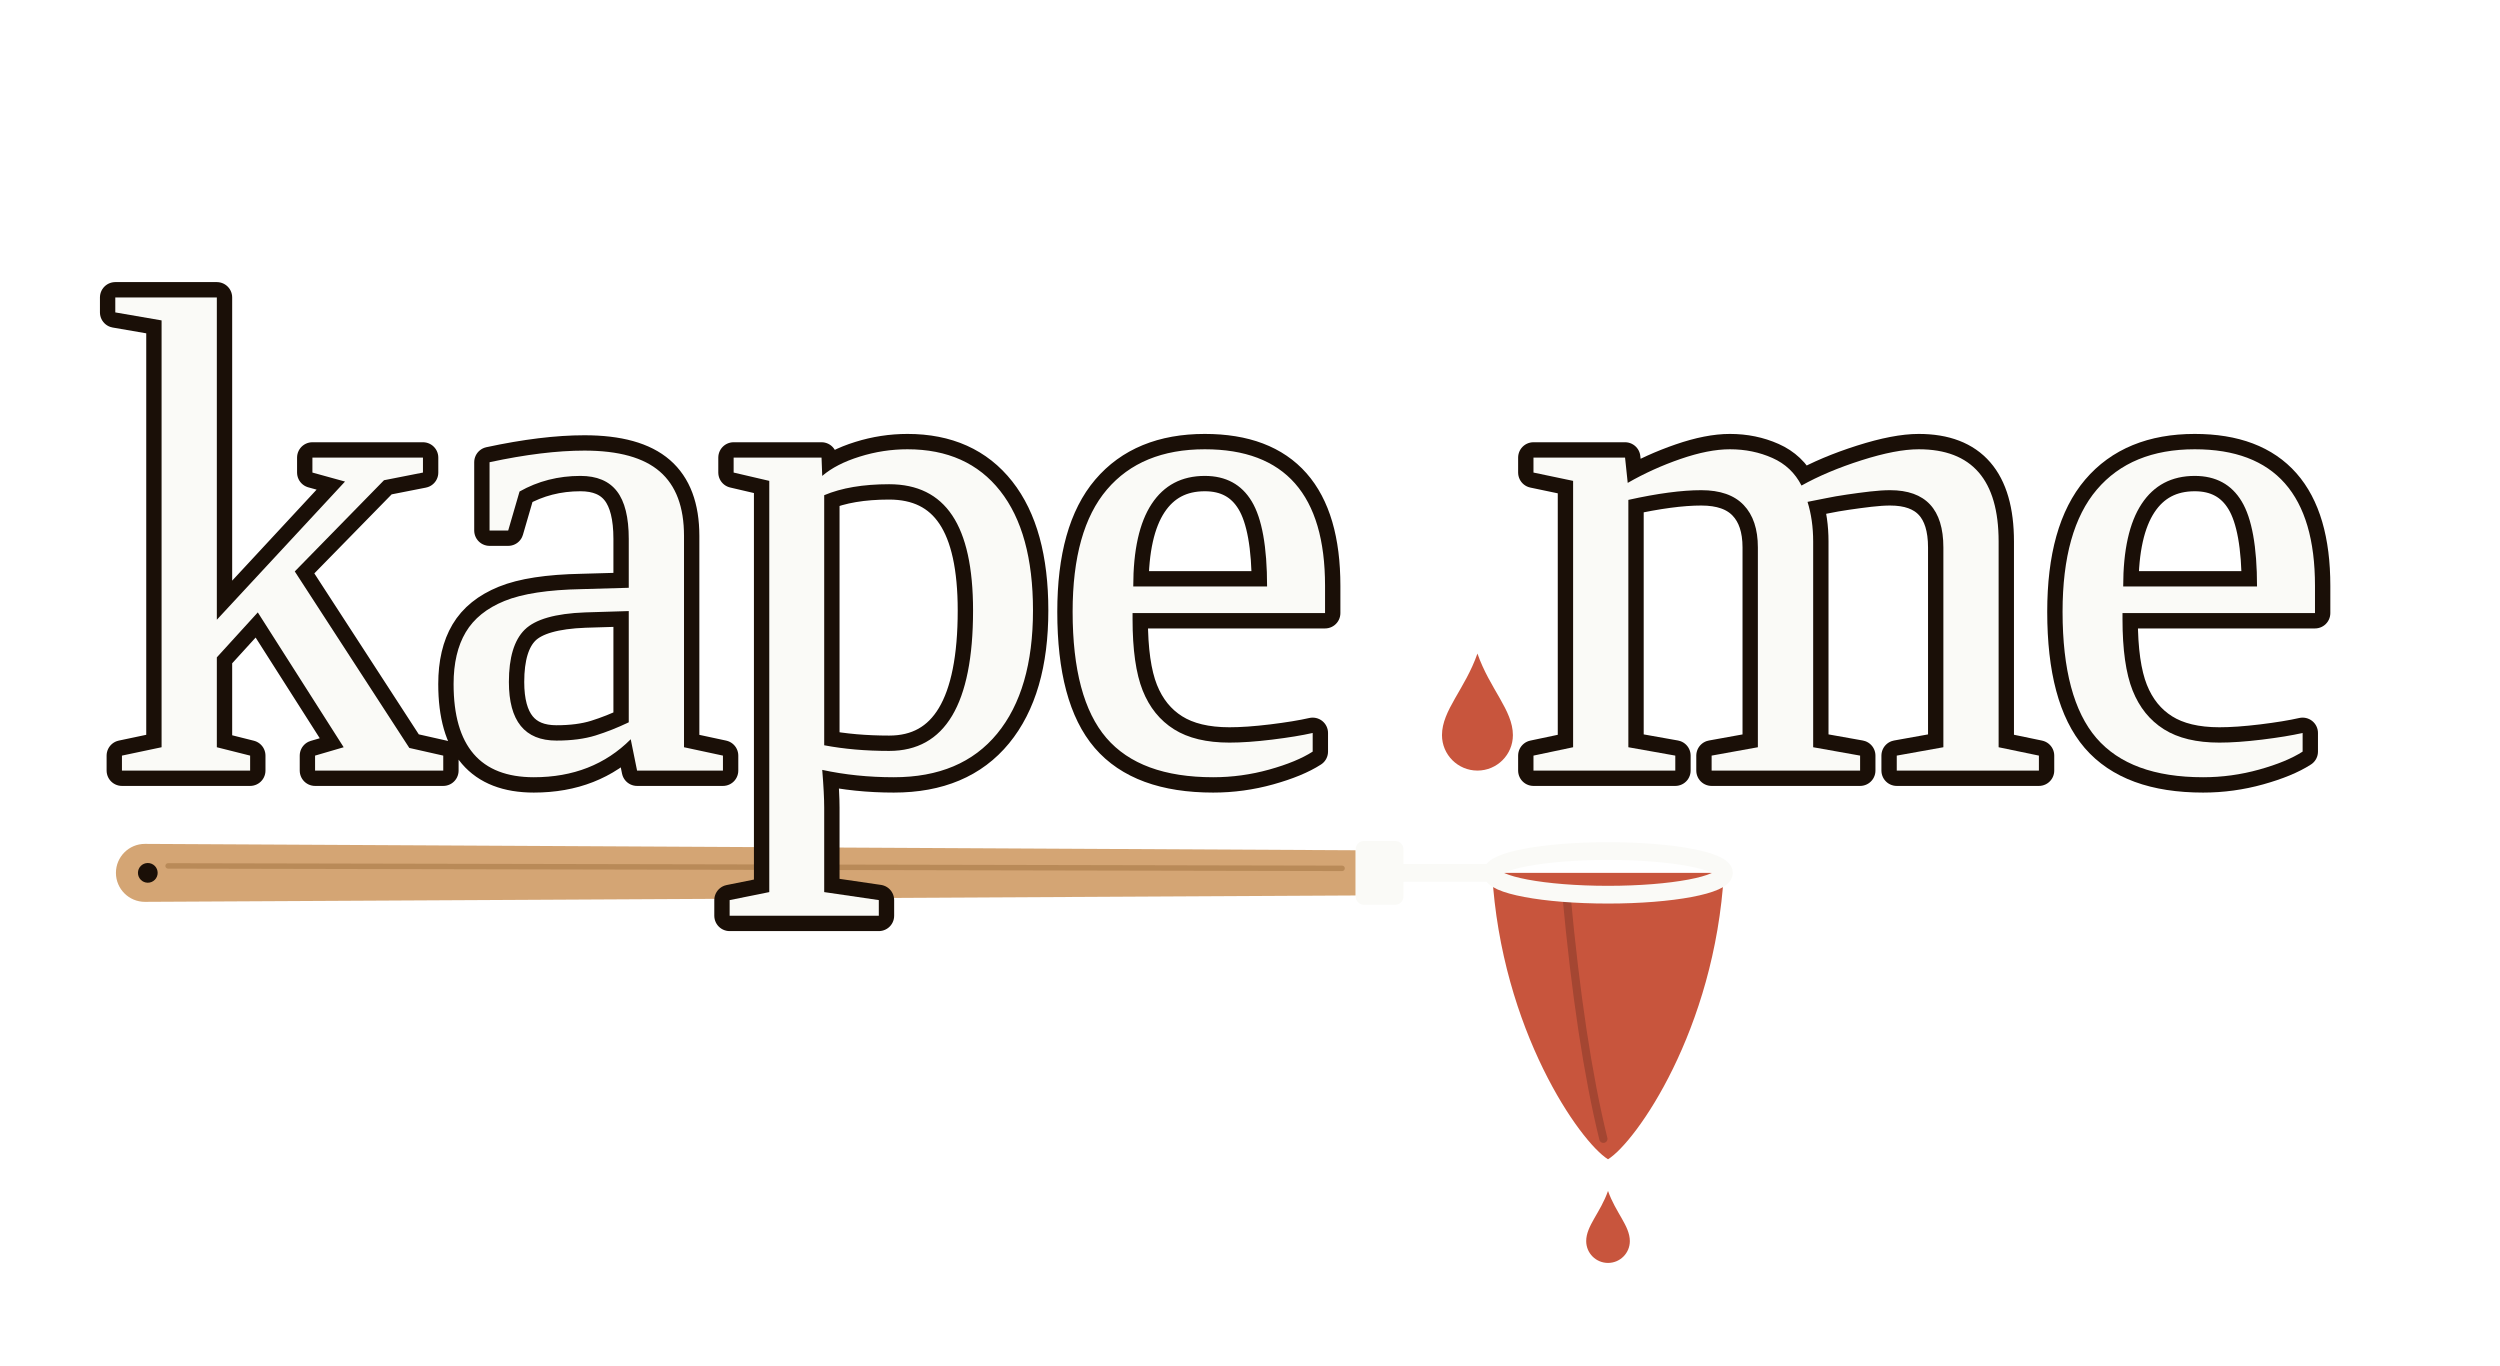
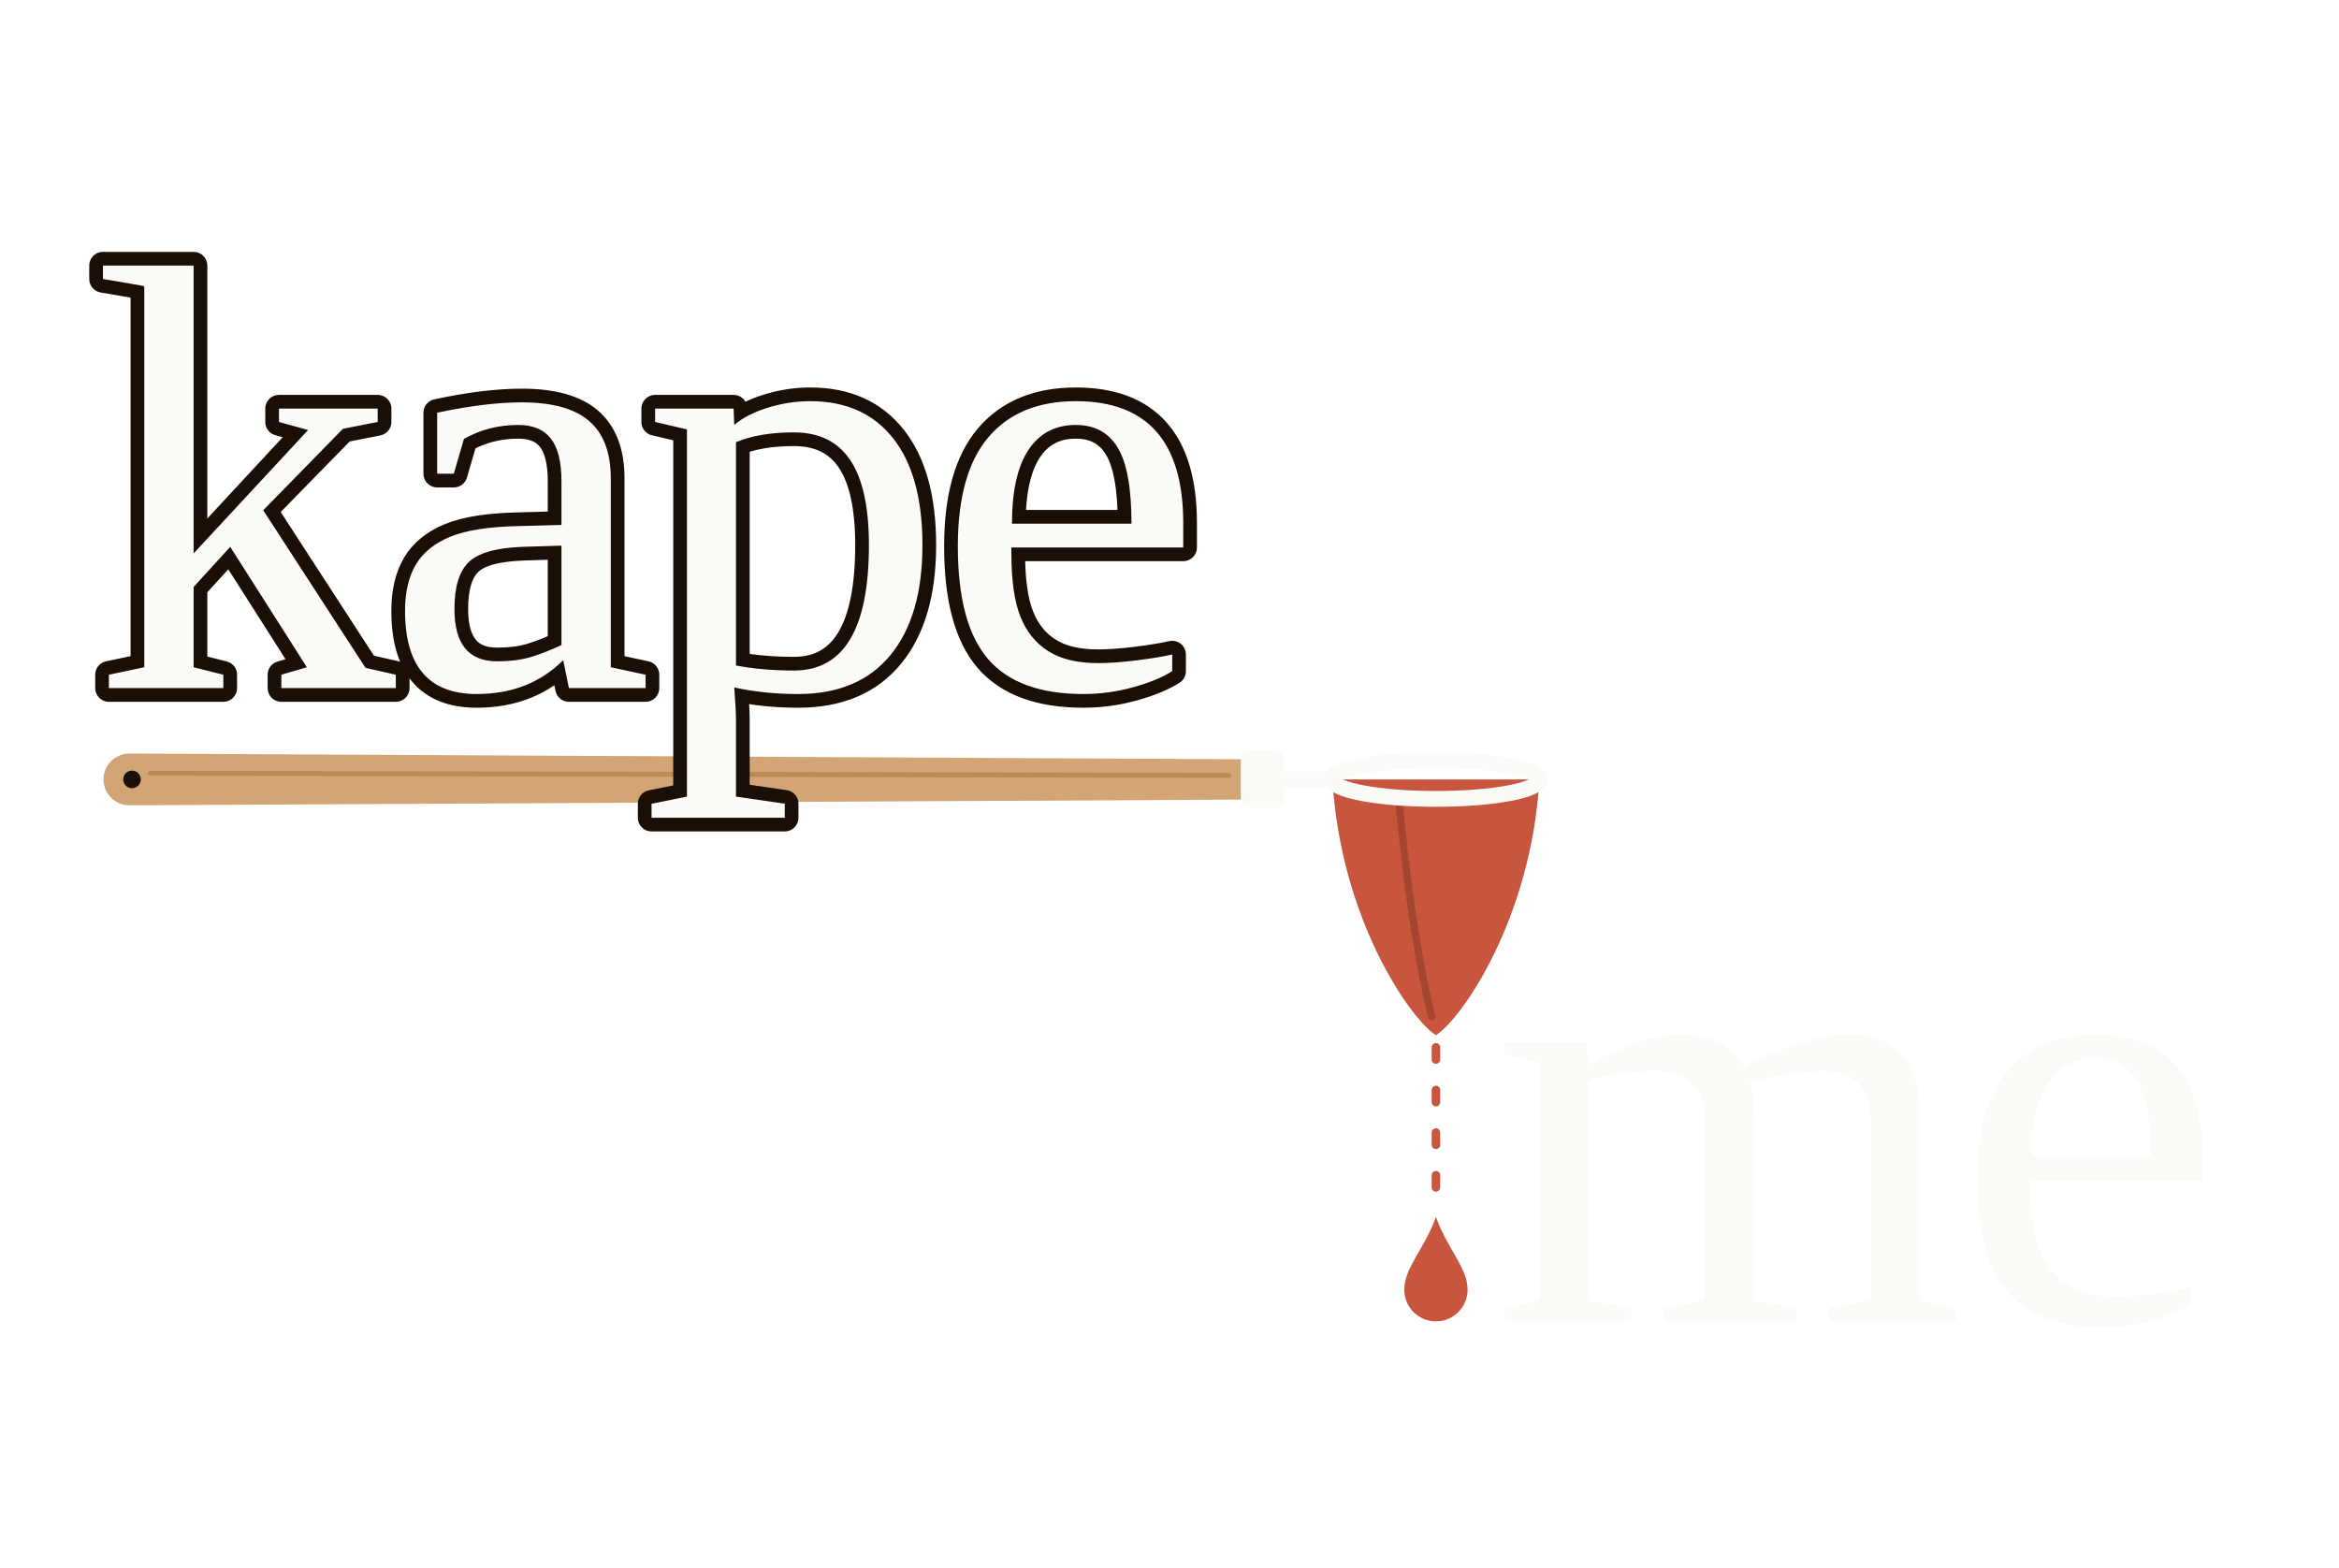
- <svg xmlns="http://www.w3.org/2000/svg" id="s" width="733.215" height="400.382" viewBox="50 74 733.215 400.382">
+ <svg xmlns="http://www.w3.org/2000/svg" id="s" width="768.209" height="515" viewBox="50 74 768.209 515">
  <g id="art">
-     <path d="M483.312 265.68 C479.673 276.08 472.913 282.32 472.913 289.6 a10.4 10.4 0 0 0 20.8 0 C493.712 282.32 486.952 276.08 483.312 265.68 Z" fill="#C8553D" />
-     <path d="M92.5 321.5 L447.609 323.37 L447.609 336.63 L92.5 338.5 A8.5 8.5 0 0 1 92.5 321.5 Z" fill="#D4A574" />
-     <path d="M99.3 327.96 L443.609 328.674" stroke="#B98A58" stroke-width="1.6" stroke-linecap="round" />
+     <path d="M92.5 321.5 L457.609 323.37 L457.609 336.63 L92.5 338.5 A8.5 8.5 0 0 1 92.5 321.5 Z" fill="#D4A574" />
+     <path d="M99.3 327.96 L453.609 328.674" stroke="#B98A58" stroke-width="1.6" stroke-linecap="round" />
    <circle cx="93.35" cy="330" r="2.89" fill="#1A0F07" />
-     <rect x="447.609" y="320.65" width="14" height="18.7" rx="2.4" fill="#FAFAF7" />
-     <path d="M461.609 330 H487.609" stroke="#FAFAF7" stroke-width="5.2" stroke-linecap="round" />
+     <rect x="457.609" y="320.65" width="14" height="18.7" rx="2.4" fill="#FAFAF7" />
+     <path d="M471.609 330 H487.609" stroke="#FAFAF7" stroke-width="5.2" stroke-linecap="round" />
    <path d="M487.609 330 C490.329 376.2 513.449 408.96 521.609 414 C529.769 408.96 552.889 376.2 555.609 330 Z" fill="#C8553D" />
    <path d="M509.369 336 Q513.449 380.4 520.249 408" stroke="#000" stroke-opacity=".18" stroke-width="2.4" fill="none" stroke-linecap="round" />
    <ellipse cx="521.609" cy="330" rx="34" ry="6.4" fill="none" stroke="#FAFAF7" stroke-width="5.2" />
-     <path d="M521.609 423.28 C519.369 429.68 515.209 433.52 515.209 438 a6.4 6.4 0 0 0 12.8 0 C528.009 433.52 523.849 429.68 521.609 423.28 Z" fill="#C8553D" />
+     <path d="M521.609 418 V469.68" stroke="#C8553D" stroke-width="2.8" stroke-linecap="round" stroke-dasharray="4 10" />
+     <path d="M521.609 473.68 C517.969 484.08 511.209 490.32 511.209 497.6 a10.4 10.4 0 0 0 20.8 0 C532.009 490.32 525.249 484.08 521.609 473.68 Z" fill="#C8553D" />
  </g>
-   <text id="t" x="80" y="300" font-size="200" letter-spacing="-4" fill="#FAFAF7" stroke="#1A0F07" stroke-width="9" paint-order="stroke" stroke-linejoin="round">kape<tspan id="dot" fill="transparent" stroke="transparent">.</tspan>me</text>
+   <text id="t1" x="80" y="300" font-size="200" letter-spacing="-4" fill="#FAFAF7" stroke="#1A0F07" stroke-width="9" paint-order="stroke" stroke-linejoin="round">kape</text>
+   <text id="t2" x="540.009" y="508" font-size="200" letter-spacing="-4" fill="#FAFAF7">me</text>
</svg>
